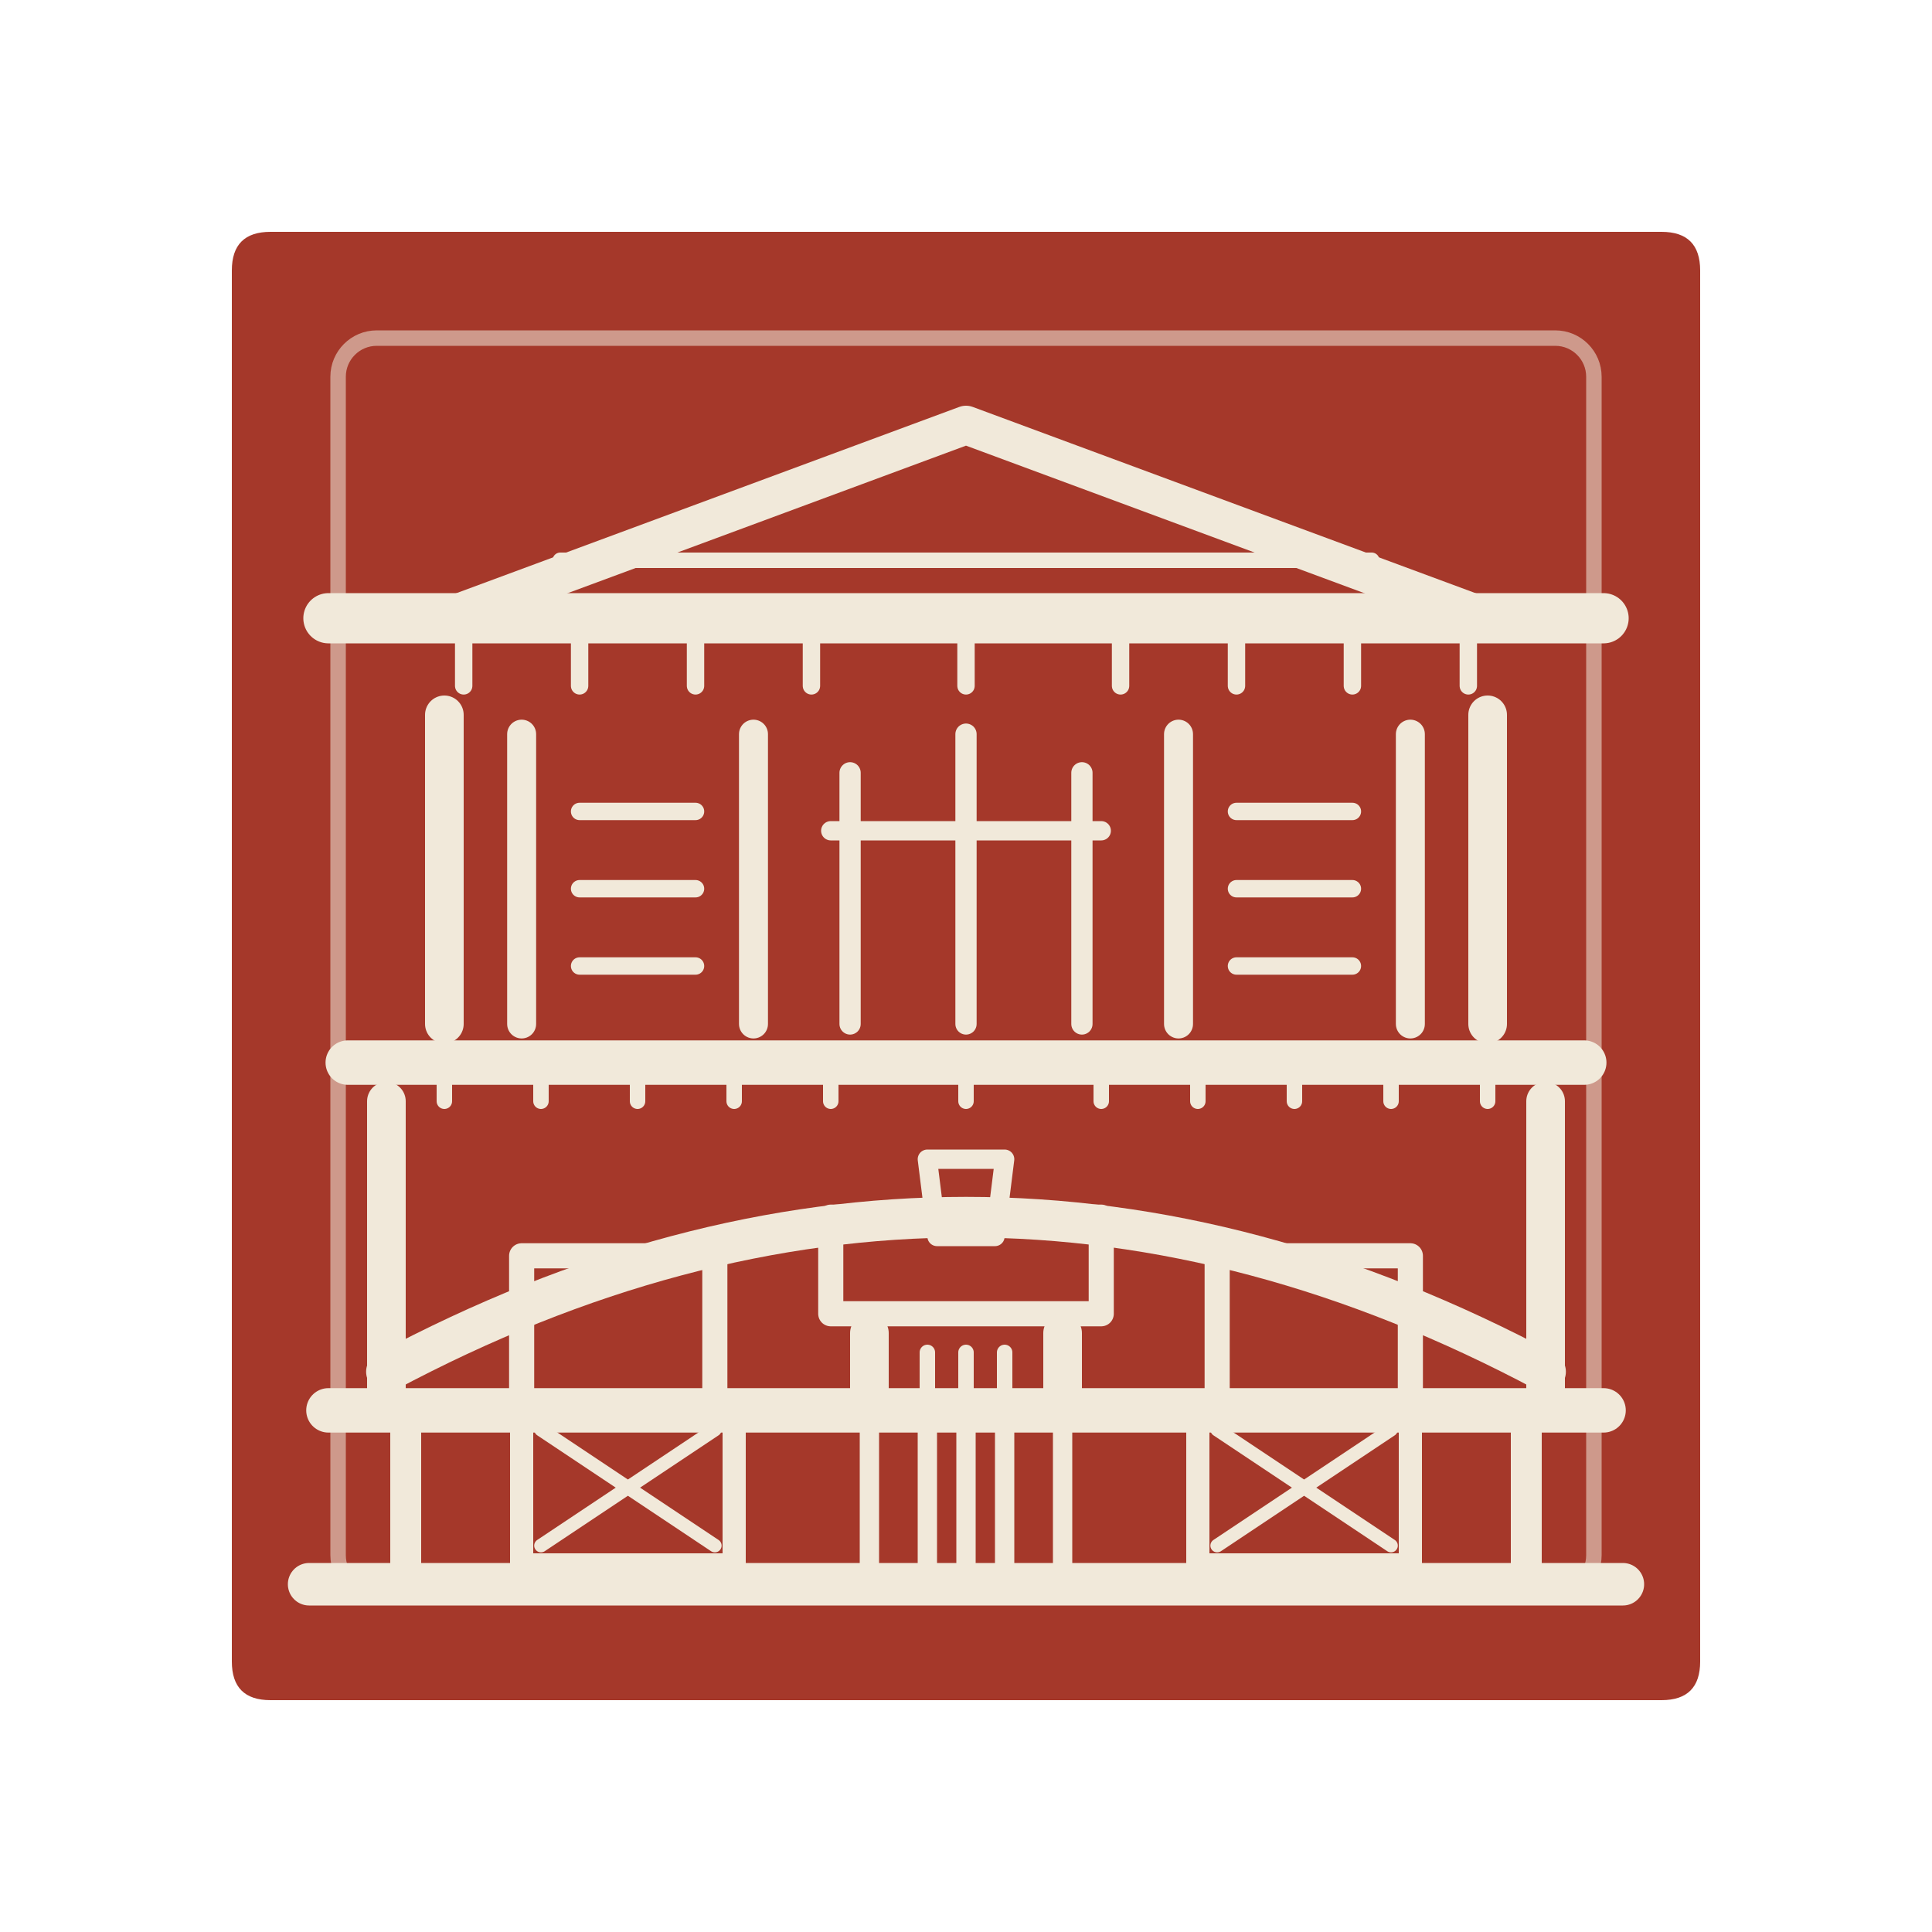
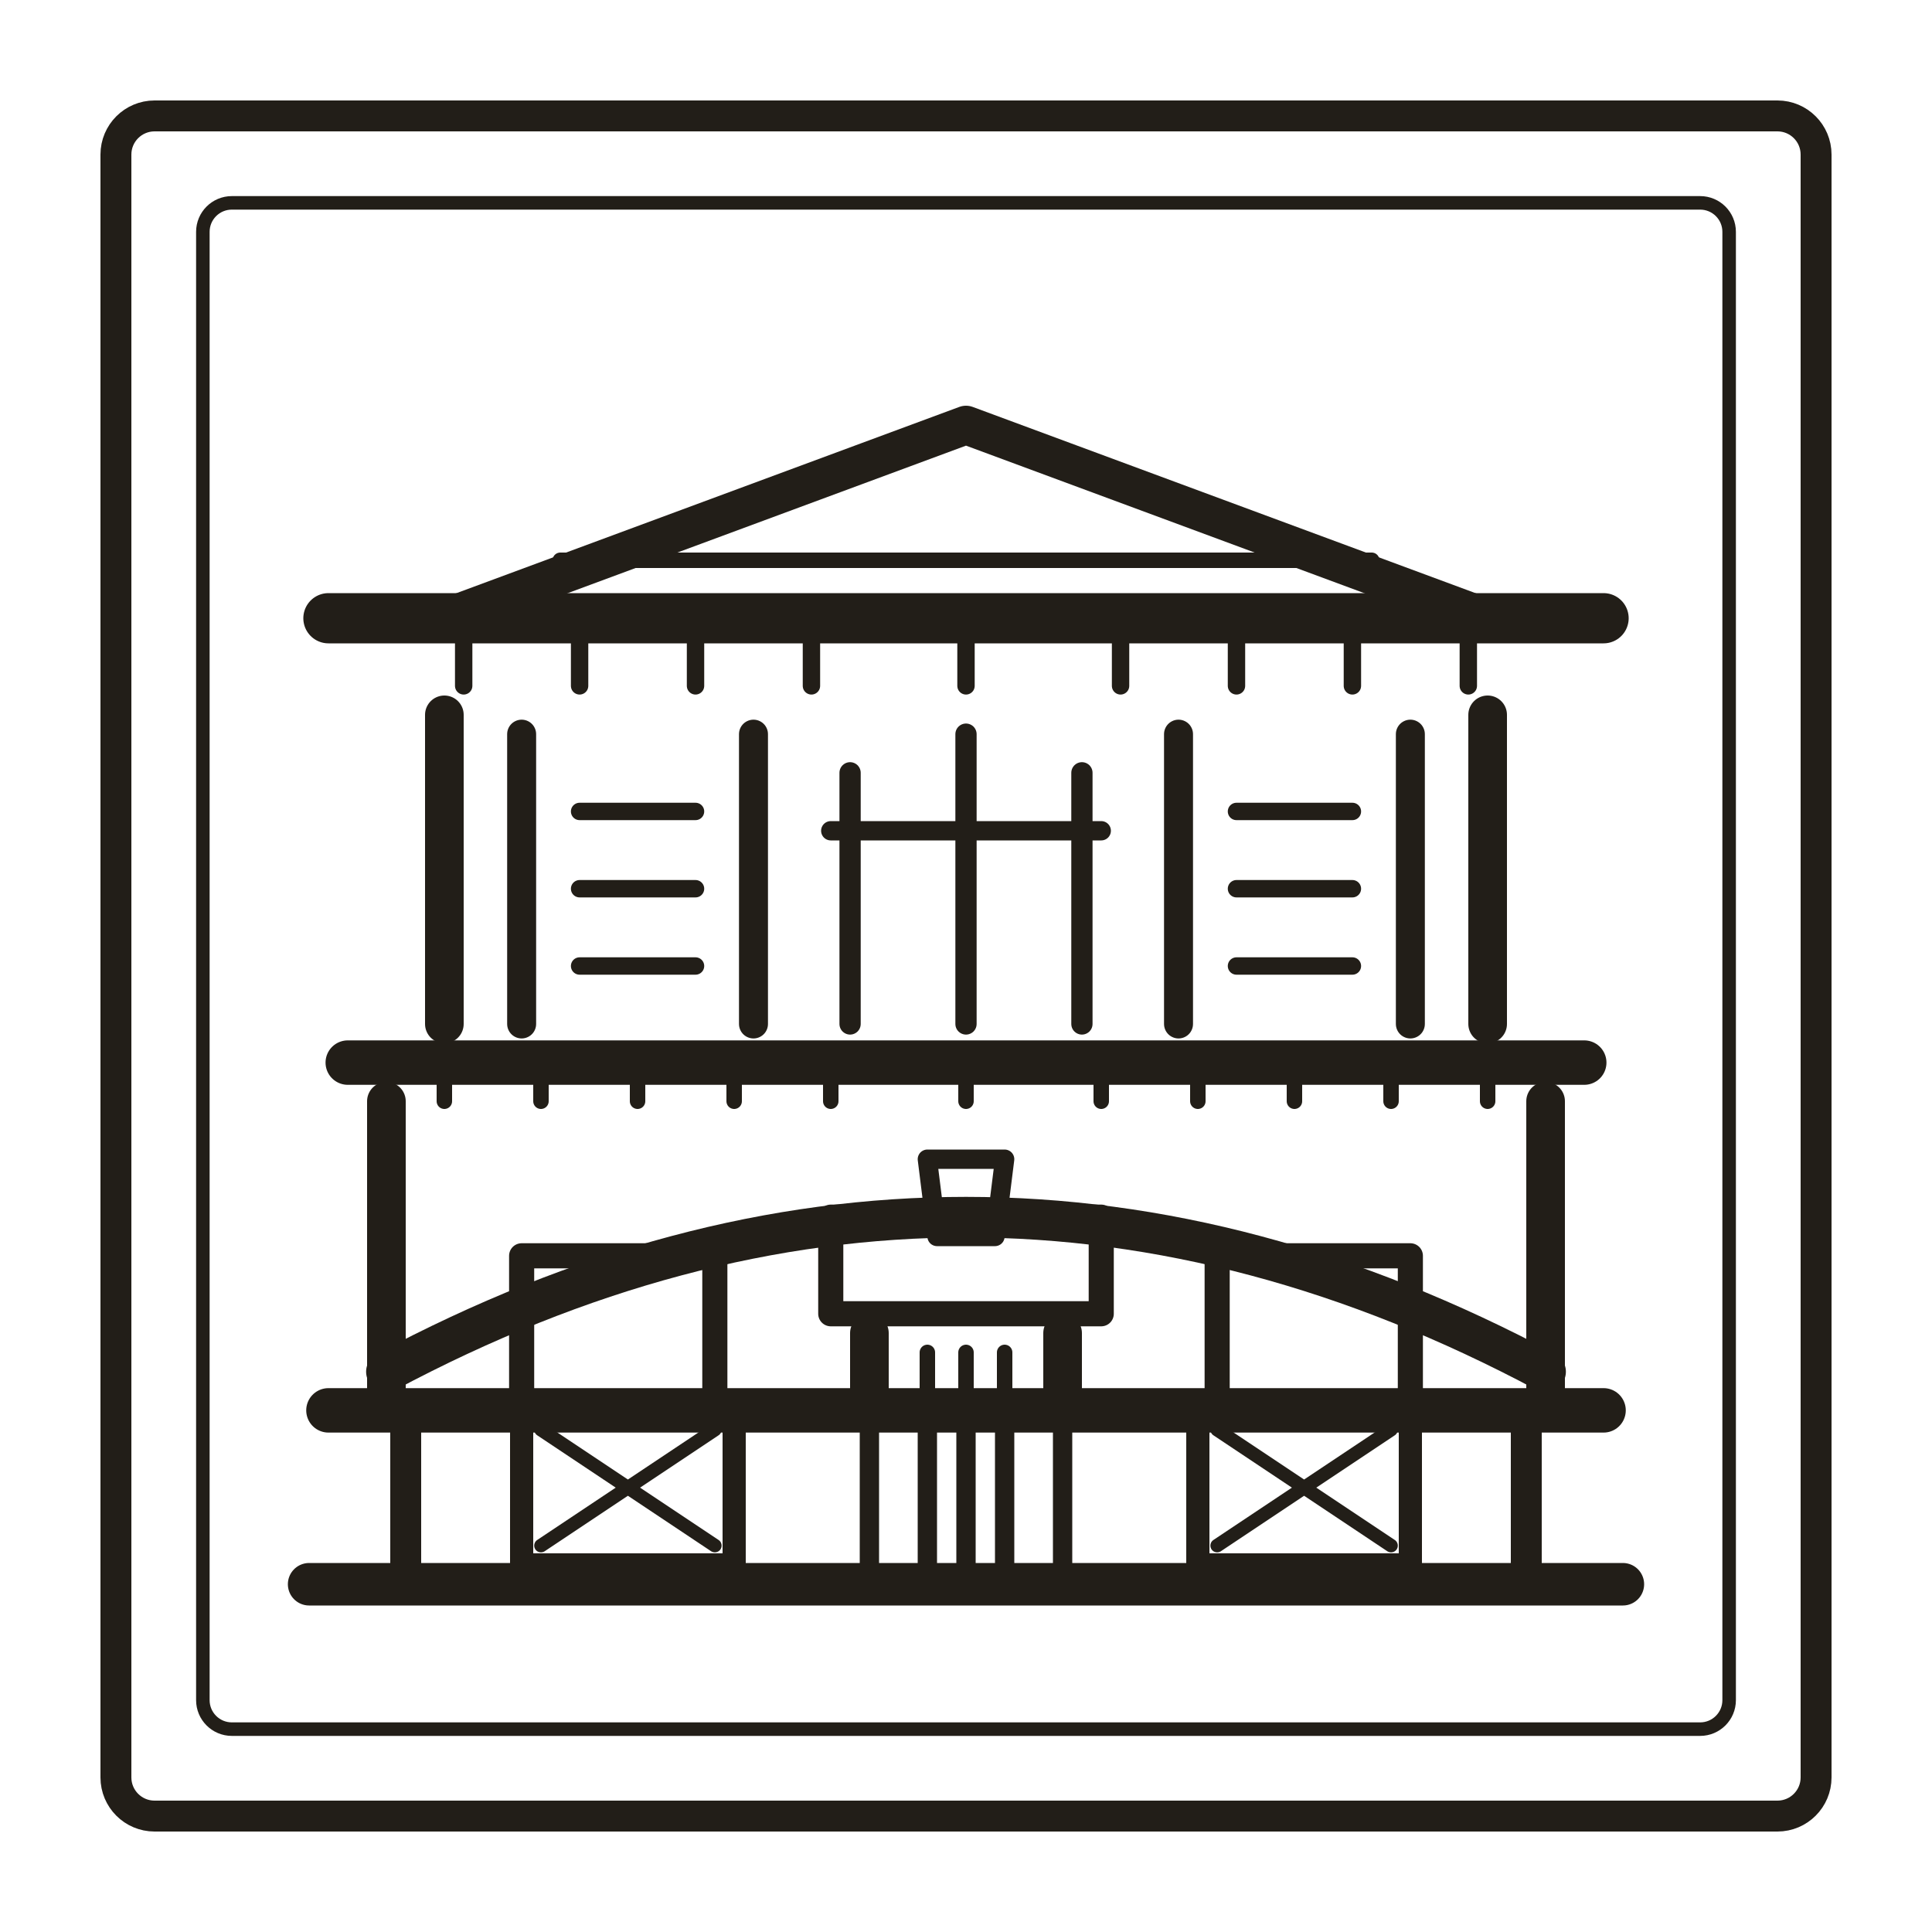
<svg xmlns="http://www.w3.org/2000/svg" viewBox="0 0 100 100" role="img" aria-label="Nanyang Model Co.">
-   <path d="M14 12 H86 Q88 12 88 14 V86 Q88 88 86 88 H14 Q12 88 12 86 V14 Q12 12 14 12 Z" fill="#A5382A" />
-   <rect x="17.5" y="17.5" width="65" height="65" rx="2" fill="none" stroke="#F1E9DA" stroke-width="0.8" opacity=".55" />
-   <g fill="none" stroke="#F1E9DA" stroke-width="2" stroke-linejoin="round" stroke-linecap="round">
+   <rect x="6" y="6" width="88" height="88" rx="2" fill="none" stroke="#221E18" stroke-width="1.6" />
+   <rect x="10.5" y="10.5" width="79" height="79" rx="1.5" fill="none" stroke="#221E18" stroke-width="0.7" />
+   <g fill="none" stroke="#221E18" stroke-width="2" stroke-linejoin="round" stroke-linecap="round">
    <path d="M23 32 L50 22 L77 32" />
    <path d="M17 32 L83 32" stroke-width="2.6" />
    <path d="M29 29 L71 29" stroke-width="0.8" />
    <path d="M24 33 L24 35.5 M30 33 L30 35.5 M36 33 L36 35.5 M42 33 L42 35.5 M50 33 L50 35.5 M58 33 L58 35.5 M64 33 L64 35.5 M70 33 L70 35.5 M76 33 L76 35.5" stroke-width="0.9" />
    <path d="M23 37 L23 53 M77 37 L77 53" />
    <path d="M27 38 L27 53 M39 38 L39 53 M61 38 L61 53 M73 38 L73 53" stroke-width="1.5" />
    <path d="M30 42 L36 42 M30 46 L36 46 M30 50 L36 50" stroke-width="0.9" />
    <path d="M64 42 L70 42 M64 46 L70 46 M64 50 L70 50" stroke-width="0.9" />
    <path d="M44 40 L44 53 M50 38 L50 53 M56 40 L56 53" stroke-width="1.1" />
    <path d="M43 43 L57 43" stroke-width="1" />
    <path d="M18 55 L82 55" stroke-width="2.3" />
    <path d="M23 55.5 L23 57 M28 55.5 L28 57 M33 55.5 L33 57 M38 55.5 L38 57 M43 55.5 L43 57 M50 55.5 L50 57 M57 55.5 L57 57 M62 55.5 L62 57 M67 55.5 L67 57 M72 55.5 L72 57 M77 55.5 L77 57" stroke-width="0.8" />
    <path d="M20 71 Q50 55 80 71" stroke-width="2.1" />
    <path d="M48 60 L52 60 L51.5 64 L48.5 64 Z" stroke-width="1" />
    <path d="M20 57 L20 73 M80 57 L80 73" />
    <path d="M43 63 L57 63 L57 68 L43 68 Z" stroke-width="1.3" />
    <path d="M45 69 L45 73 L55 73 L55 69" />
    <path d="M48 70 L48 73 M50 70 L50 73 M52 70 L52 73" stroke-width="0.8" />
    <path d="M27 65 L37 65 L37 73 M27 65 L27 73" stroke-width="1.3" />
    <path d="M63 65 L73 65 L73 73 M63 65 L63 73" stroke-width="1.3" />
    <path d="M17 73 L83 73" stroke-width="2.3" />
    <path d="M27 73 L27 81 L38 81 L38 73" stroke-width="1.2" />
    <path d="M62 73 L62 81 L73 81 L73 73" stroke-width="1.2" />
    <path d="M28 74 L37 80 M37 74 L28 80" stroke-width="0.7" />
    <path d="M63 74 L72 80 M72 74 L63 80" stroke-width="0.7" />
    <path d="M45 73 L45 81 M48 73 L48 81 M50 73 L50 81 M52 73 L52 81 M55 73 L55 81" stroke-width="1" />
    <path d="M21 73 L21 82 M79 73 L79 82" stroke-width="1.6" />
    <path d="M16 82 L84 82" stroke-width="2.2" />
  </g>
</svg>
